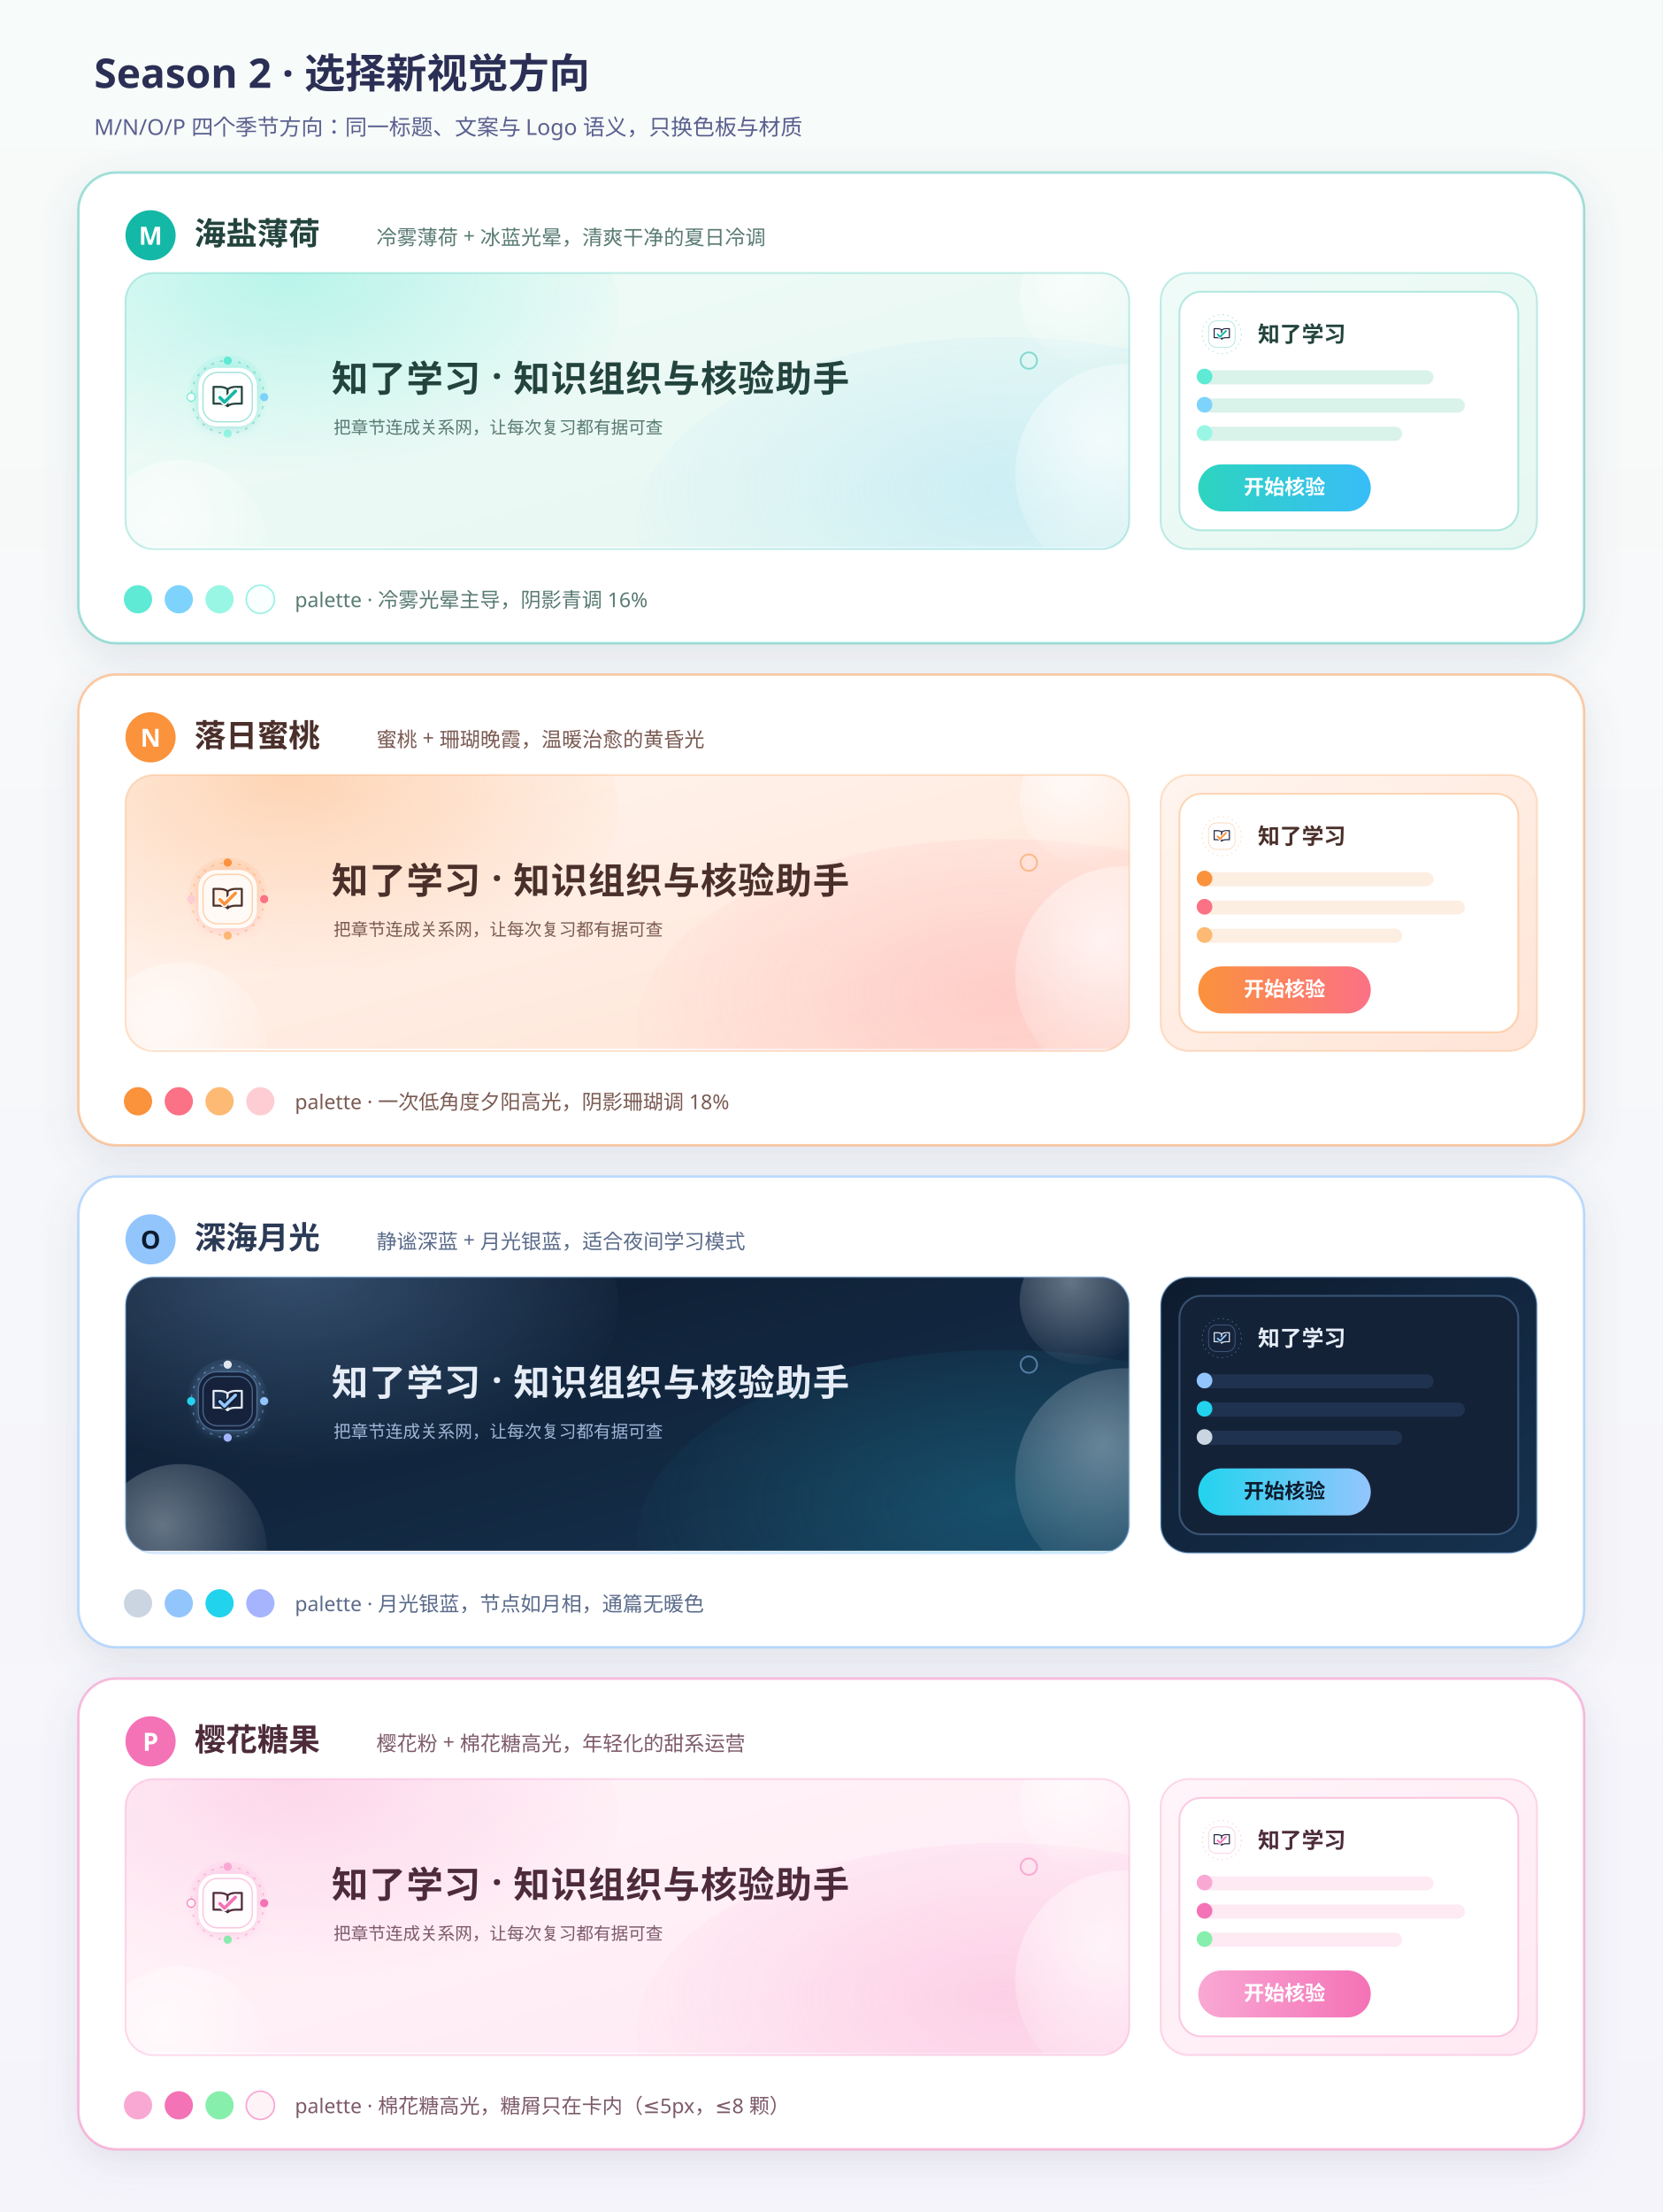
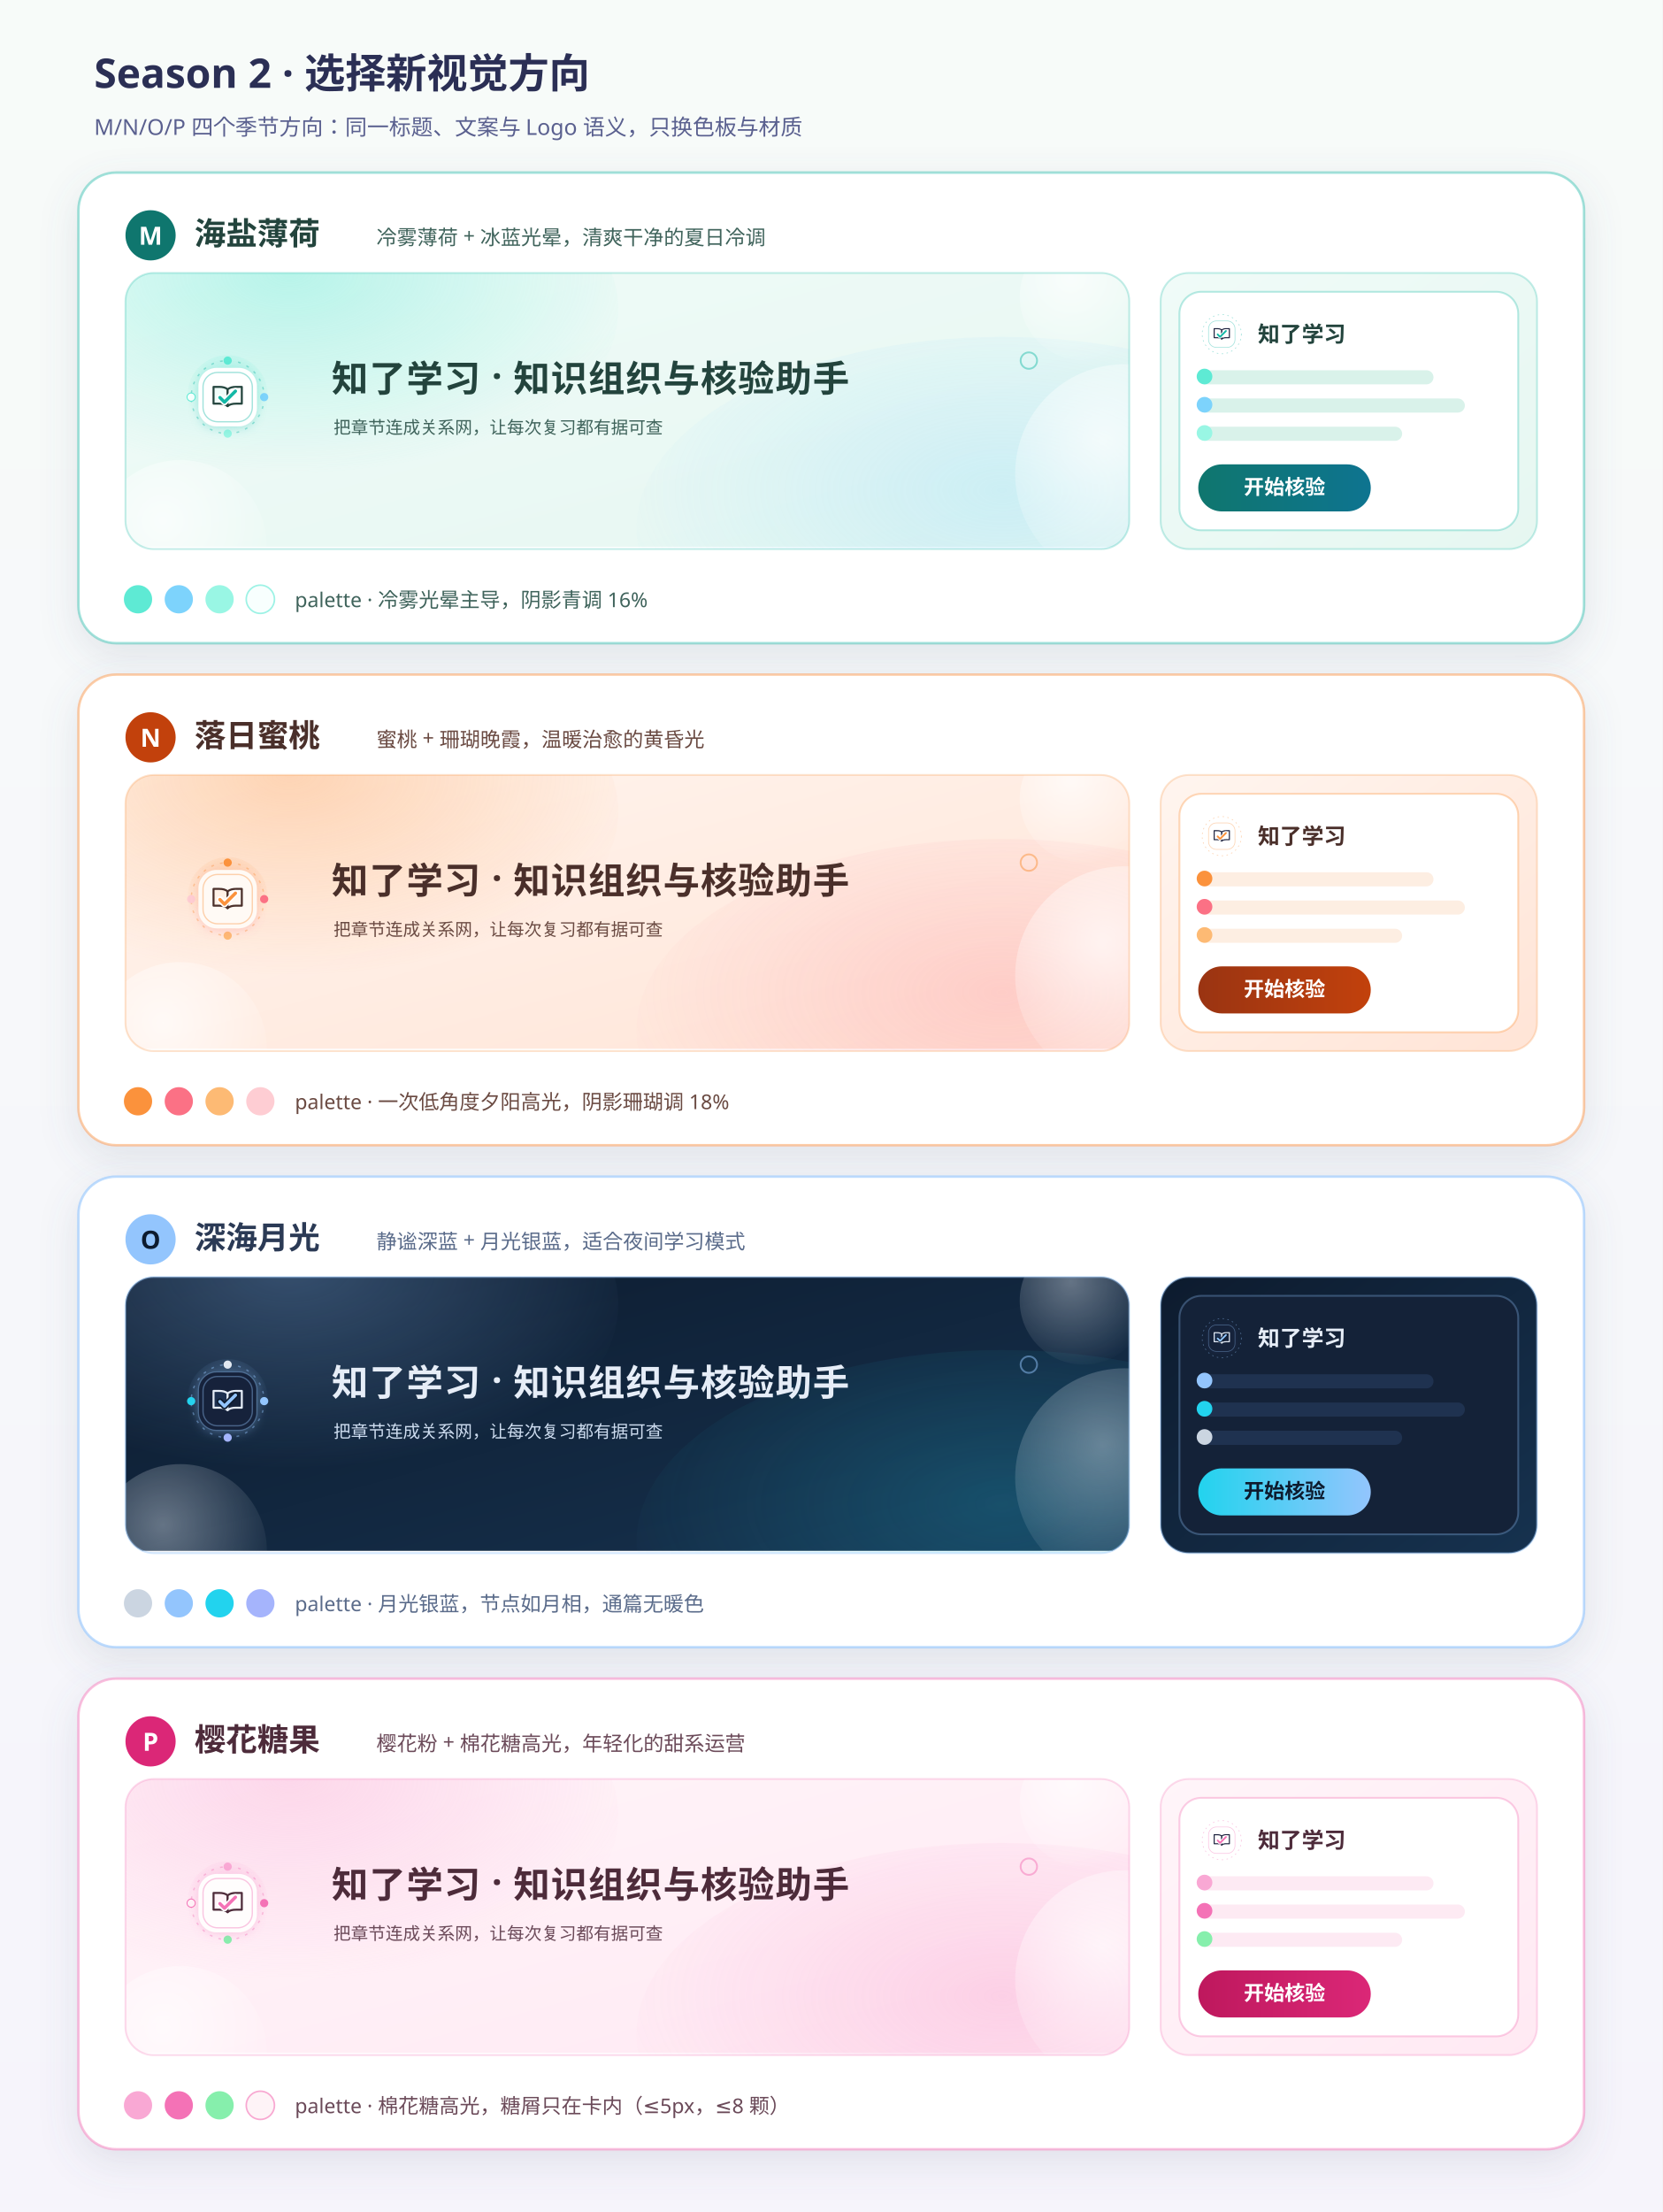
<svg xmlns="http://www.w3.org/2000/svg" viewBox="0 0 1060 1410" width="1060" height="1410" role="img" aria-labelledby="s2Title">
  <defs>
    <linearGradient id="pageGrad" x1="0" y1="0" x2="0" y2="1">
      <stop offset="0" stop-color="#f7fbf9" />
      <stop offset="1" stop-color="#f6f4fb" />
    </linearGradient>
    <linearGradient id="bgM" x1="0" y1="0" x2="1" y2="1">
      <stop offset="0" stop-color="#f0fbf8" />
      <stop offset="1" stop-color="#e6f7f1" />
    </linearGradient>
    <linearGradient id="bgN" x1="0" y1="0" x2="1" y2="1">
      <stop offset="0" stop-color="#fff5ef" />
      <stop offset="1" stop-color="#ffe4d6" />
    </linearGradient>
    <linearGradient id="bgO" x1="0" y1="0" x2="1" y2="1">
      <stop offset="0" stop-color="#0d1b2e" />
      <stop offset="1" stop-color="#16324f" />
    </linearGradient>
    <linearGradient id="bgP" x1="0" y1="0" x2="1" y2="1">
      <stop offset="0" stop-color="#fff5f9" />
      <stop offset="1" stop-color="#ffe9f3" />
    </linearGradient>
    <radialGradient id="haloM1" cx="0.5" cy="0.4" r="0.55">
      <stop offset="0" stop-color="#5eead4" stop-opacity="0.38" />
      <stop offset="1" stop-color="#5eead4" stop-opacity="0" />
    </radialGradient>
    <radialGradient id="haloM2" cx="0.5" cy="0.4" r="0.55">
      <stop offset="0" stop-color="#7dd3fc" stop-opacity="0.26" />
      <stop offset="1" stop-color="#7dd3fc" stop-opacity="0" />
    </radialGradient>
    <radialGradient id="haloN1" cx="0.5" cy="0.4" r="0.55">
      <stop offset="0" stop-color="#fb923c" stop-opacity="0.32" />
      <stop offset="1" stop-color="#fb923c" stop-opacity="0" />
    </radialGradient>
    <radialGradient id="haloN2" cx="0.5" cy="0.4" r="0.55">
      <stop offset="0" stop-color="#fb7185" stop-opacity="0.22" />
      <stop offset="1" stop-color="#fb7185" stop-opacity="0" />
    </radialGradient>
    <radialGradient id="haloO1" cx="0.5" cy="0.4" r="0.55">
      <stop offset="0" stop-color="#93c5fd" stop-opacity="0.3" />
      <stop offset="1" stop-color="#93c5fd" stop-opacity="0" />
    </radialGradient>
    <radialGradient id="haloO2" cx="0.5" cy="0.4" r="0.55">
      <stop offset="0" stop-color="#22d3ee" stop-opacity="0.2" />
      <stop offset="1" stop-color="#22d3ee" stop-opacity="0" />
    </radialGradient>
    <radialGradient id="haloP1" cx="0.5" cy="0.4" r="0.55">
      <stop offset="0" stop-color="#f9a8d4" stop-opacity="0.38" />
      <stop offset="1" stop-color="#f9a8d4" stop-opacity="0" />
    </radialGradient>
    <radialGradient id="haloP2" cx="0.5" cy="0.4" r="0.55">
      <stop offset="0" stop-color="#f472b6" stop-opacity="0.22" />
      <stop offset="1" stop-color="#f472b6" stop-opacity="0" />
    </radialGradient>
    <radialGradient id="bubLight" cx="0.4" cy="0.35" r="0.7">
      <stop offset="0" stop-color="#ffffff" stop-opacity="0.7" />
      <stop offset="1" stop-color="#ffffff" stop-opacity="0" />
    </radialGradient>
    <radialGradient id="bubSilver" cx="0.4" cy="0.35" r="0.7">
      <stop offset="0" stop-color="#e2e8f0" stop-opacity="0.4" />
      <stop offset="1" stop-color="#e2e8f0" stop-opacity="0" />
    </radialGradient>
    <linearGradient id="ctaM" x1="0" y1="0" x2="1" y2="0">
-       <stop offset="0" stop-color="#2dd4bf" />
-       <stop offset="1" stop-color="#38bdf8" />
+       <stop offset="0" stop-color="#0f766e" />
+       <stop offset="1" stop-color="#0e7490" />
    </linearGradient>
    <linearGradient id="ctaN" x1="0" y1="0" x2="1" y2="0">
-       <stop offset="0" stop-color="#fb923c" />
-       <stop offset="1" stop-color="#fb7185" />
+       <stop offset="0" stop-color="#9a3412" />
+       <stop offset="1" stop-color="#c2410c" />
    </linearGradient>
    <linearGradient id="ctaO" x1="0" y1="0" x2="1" y2="0">
      <stop offset="0" stop-color="#22d3ee" />
      <stop offset="1" stop-color="#93c5fd" />
    </linearGradient>
    <linearGradient id="ctaP" x1="0" y1="0" x2="1" y2="0">
-       <stop offset="0" stop-color="#f9a8d4" />
-       <stop offset="1" stop-color="#f472b6" />
+       <stop offset="0" stop-color="#be185d" />
+       <stop offset="1" stop-color="#db2777" />
    </linearGradient>
    <filter id="liftM" x="-40%" y="-40%" width="180%" height="180%">
      <feDropShadow dx="0" dy="3" stdDeviation="5" flood-color="#14b8a6" flood-opacity="0.22" />
    </filter>
    <filter id="liftN" x="-40%" y="-40%" width="180%" height="180%">
      <feDropShadow dx="0" dy="3" stdDeviation="5" flood-color="#fb7185" flood-opacity="0.22" />
    </filter>
    <filter id="liftO" x="-40%" y="-40%" width="180%" height="180%">
      <feDropShadow dx="0" dy="3" stdDeviation="5" flood-color="#93c5fd" flood-opacity="0.3" />
    </filter>
    <filter id="liftP" x="-40%" y="-40%" width="180%" height="180%">
      <feDropShadow dx="0" dy="3" stdDeviation="5" flood-color="#f472b6" flood-opacity="0.22" />
    </filter>
    <filter id="panelLift" x="-20%" y="-20%" width="140%" height="150%">
      <feDropShadow dx="0" dy="8" stdDeviation="12" flood-color="#64748b" flood-opacity="0.16" />
    </filter>
    <clipPath id="clipTM">
      <rect x="80" y="174" width="640" height="176" rx="18" />
    </clipPath>
    <clipPath id="clipPM">
      <rect x="740" y="174" width="240" height="176" rx="18" />
    </clipPath>
    <clipPath id="clipTN">
      <rect x="80" y="494" width="640" height="176" rx="18" />
    </clipPath>
    <clipPath id="clipPN">
      <rect x="740" y="494" width="240" height="176" rx="18" />
    </clipPath>
    <clipPath id="clipTO">
      <rect x="80" y="814" width="640" height="176" rx="18" />
    </clipPath>
    <clipPath id="clipPO">
      <rect x="740" y="814" width="240" height="176" rx="18" />
    </clipPath>
    <clipPath id="clipTP">
      <rect x="80" y="1134" width="640" height="176" rx="18" />
    </clipPath>
    <clipPath id="clipPP">
      <rect x="740" y="1134" width="240" height="176" rx="18" />
    </clipPath>
    <symbol id="logoBase" viewBox="0 0 96 96">
      <circle cx="48" cy="48" r="40" fill="none" stroke="currentColor" stroke-opacity="0.4" stroke-width="1.5" stroke-dasharray="3 7" />
      <rect x="16" y="16" width="64" height="64" rx="20" fill="#ffffff" />
      <rect x="21" y="21" width="54" height="54" rx="16" fill="none" stroke="currentColor" stroke-opacity="0.4" stroke-width="1.4" />
      <path d="M48 39.5c-2.5-2-5.4-2.7-9.2-2.7h-6.3v18.4h6.3c3.8 0 6.7.7 9.2 2.7z" fill="#ffffff" stroke="#1f2440" stroke-width="2.2" stroke-linejoin="round" />
      <path d="M48 39.5c2.5-2 5.4-2.7 9.2-2.7h6.3v18.4H57c-3.8 0-6.7.7-9.2 2.7z" fill="#ffffff" stroke="#1f2440" stroke-width="2.2" stroke-linejoin="round" />
      <path d="M39.5 48.5l5 5 12-12" fill="none" stroke="#ffffff" stroke-width="7" stroke-linecap="round" stroke-linejoin="round" />
      <path d="M39.5 48.5l5 5 12-12" fill="none" stroke="currentColor" stroke-width="3.6" stroke-linecap="round" stroke-linejoin="round" />
    </symbol>
    <symbol id="logoBaseDark" viewBox="0 0 96 96">
      <circle cx="48" cy="48" r="40" fill="none" stroke="currentColor" stroke-opacity="0.45" stroke-width="1.5" stroke-dasharray="3 7" />
      <rect x="16" y="16" width="64" height="64" rx="20" fill="#16233b" />
      <rect x="21" y="21" width="54" height="54" rx="16" fill="none" stroke="currentColor" stroke-opacity="0.4" stroke-width="1.4" />
      <path d="M48 39.5c-2.5-2-5.4-2.7-9.2-2.7h-6.3v18.4h6.3c3.8 0 6.7.7 9.2 2.7z" fill="#1d3050" stroke="#e6edf7" stroke-width="2.2" stroke-linejoin="round" />
      <path d="M48 39.5c2.5-2 5.4-2.7 9.2-2.7h6.3v18.4H57c-3.8 0-6.7.7-9.2 2.7z" fill="#16233b" stroke="#e6edf7" stroke-width="2.2" stroke-linejoin="round" />
      <path d="M39.5 48.5l5 5 12-12" fill="none" stroke="#0d1b2e" stroke-width="7" stroke-linecap="round" stroke-linejoin="round" />
      <path d="M39.5 48.5l5 5 12-12" fill="none" stroke="currentColor" stroke-width="3.6" stroke-linecap="round" stroke-linejoin="round" />
    </symbol>
  </defs>
  <rect width="1060" height="1410" fill="url(#pageGrad)" />
  <text x="60" y="56" font-family="PingFang SC, Microsoft YaHei, Noto Sans SC, sans-serif" font-size="26" font-weight="600" fill="#2b2f55">Season 2 · 选择新视觉方向</text>
  <text x="60" y="86" font-family="PingFang SC, Microsoft YaHei, Noto Sans SC, sans-serif" font-size="14" fill="#5a608f">M/N/O/P 四个季节方向：同一标题、文案与 Logo 语义，只换色板与材质</text>
  <g data-style-id="M">
    <rect x="50" y="110" width="960" height="300" rx="24" fill="#ffffff" stroke="#14b8a6" stroke-opacity="0.4" stroke-width="1.6" filter="url(#panelLift)" />
-     <circle cx="96" cy="150" r="16" fill="#14b8a6" />
+     <circle cx="96" cy="150" r="16" fill="#0f766e" />
    <text x="96" y="156" text-anchor="middle" font-family="PingFang SC, Microsoft YaHei, Noto Sans SC, sans-serif" font-size="16" font-weight="600" fill="#ffffff">M</text>
    <text x="124" y="156" font-family="PingFang SC, Microsoft YaHei, Noto Sans SC, sans-serif" font-size="20" font-weight="600" fill="#23443d">海盐薄荷</text>
-     <text x="240" y="156" font-family="PingFang SC, Microsoft YaHei, Noto Sans SC, sans-serif" font-size="13" fill="#587a72">冷雾薄荷 + 冰蓝光晕，清爽干净的夏日冷调</text>
+     <text x="240" y="156" font-family="PingFang SC, Microsoft YaHei, Noto Sans SC, sans-serif" font-size="13" fill="#3f635b">冷雾薄荷 + 冰蓝光晕，清爽干净的夏日冷调</text>
    <g data-role="banner-thumb" clip-path="url(#clipTM)">
      <g transform="translate(80 174) scale(0.5818)">
        <rect width="1100" height="300" fill="url(#bgM)" />
        <ellipse cx="180" cy="40" rx="360" ry="200" fill="url(#haloM1)" />
        <ellipse cx="960" cy="280" rx="400" ry="210" fill="url(#haloM2)" />
        <circle cx="60" cy="300" r="95" fill="url(#bubLight)" />
        <circle cx="1095" cy="220" r="120" fill="url(#bubLight)" />
        <circle cx="1050" cy="26" r="70" fill="url(#bubLight)" />
        <circle cx="990" cy="96" r="9" fill="none" stroke="#14b8a6" stroke-opacity="0.45" stroke-width="2" />
        <g transform="translate(64 88)">
          <circle cx="48" cy="46" r="44" fill="url(#haloM1)" />
          <circle cx="48" cy="48" r="40" fill="none" stroke="#14b8a6" stroke-opacity="0.4" stroke-width="1.5" stroke-dasharray="3 7" />
          <circle cx="48" cy="8" r="4.5" fill="#5eead4" />
          <circle cx="88" cy="48" r="4.5" fill="#7dd3fc" />
          <circle cx="48" cy="88" r="4.5" fill="#99f6e4" />
          <circle cx="8" cy="48" r="4.5" fill="#f8fffe" stroke="#5eead4" stroke-width="1" />
          <rect x="16" y="16" width="64" height="64" rx="20" fill="#ffffff" filter="url(#liftM)" />
          <rect x="21" y="21" width="54" height="54" rx="16" fill="none" stroke="#14b8a6" stroke-opacity="0.4" stroke-width="1.4" />
          <path d="M48 39.5c-2.5-2-5.4-2.7-9.2-2.7h-6.3v18.4h6.3c3.8 0 6.7.7 9.2 2.7z" fill="#f0fdfa" stroke="#23443d" stroke-width="2.2" stroke-linejoin="round" />
          <path d="M48 39.5c2.5-2 5.4-2.7 9.2-2.7h6.3v18.4H57c-3.8 0-6.7.7-9.2 2.7z" fill="#ffffff" stroke="#23443d" stroke-width="2.2" stroke-linejoin="round" />
          <path d="M39.5 48.5l5 5 12-12" fill="none" stroke="#ffffff" stroke-width="7" stroke-linecap="round" stroke-linejoin="round" />
          <path d="M39.5 48.5l5 5 12-12" fill="none" stroke="#14b8a6" stroke-width="3.6" stroke-linecap="round" stroke-linejoin="round" />
        </g>
        <text x="226" y="130" font-family="PingFang SC, Microsoft YaHei, Noto Sans SC, sans-serif" font-size="40" font-weight="600" fill="#23443d" letter-spacing="1">知了学习 · 知识组织与核验助手</text>
-         <text x="228" y="176" font-family="PingFang SC, Microsoft YaHei, Noto Sans SC, sans-serif" font-size="19" fill="#587a72">把章节连成关系网，让每次复习都有据可查</text>
+         <text x="228" y="176" font-family="PingFang SC, Microsoft YaHei, Noto Sans SC, sans-serif" font-size="19" fill="#3f635b">把章节连成关系网，让每次复习都有据可查</text>
      </g>
    </g>
    <rect x="80" y="174" width="640" height="176" rx="18" fill="none" stroke="#14b8a6" stroke-opacity="0.25" stroke-width="1.2" />
    <g data-role="popup-crop" clip-path="url(#clipPM)">
      <rect x="740" y="174" width="240" height="176" fill="url(#bgM)" />
      <rect x="752" y="186" width="216" height="152" rx="14" fill="#ffffff" stroke="#14b8a6" stroke-opacity="0.3" stroke-width="1.2" />
      <use href="#logoBase" x="764" y="198" width="30" height="30" color="#14b8a6" />
      <text x="802" y="218" font-family="PingFang SC, Microsoft YaHei, Noto Sans SC, sans-serif" font-size="14" font-weight="600" fill="#23443d">知了学习</text>
      <rect x="764" y="236" width="150" height="9" rx="4.5" fill="#d9f2ea" />
      <circle cx="768" cy="240" r="5" fill="#5eead4" />
      <rect x="764" y="254" width="170" height="9" rx="4.5" fill="#d9f2ea" />
      <circle cx="768" cy="258" r="5" fill="#7dd3fc" />
      <rect x="764" y="272" width="130" height="9" rx="4.5" fill="#d9f2ea" />
      <circle cx="768" cy="276" r="5" fill="#99f6e4" />
      <rect x="764" y="296" width="110" height="30" rx="15" fill="url(#ctaM)" />
      <text x="819" y="315" text-anchor="middle" font-family="PingFang SC, Microsoft YaHei, Noto Sans SC, sans-serif" font-size="13" font-weight="600" fill="#ffffff">开始核验</text>
    </g>
    <rect x="740" y="174" width="240" height="176" rx="18" fill="none" stroke="#14b8a6" stroke-opacity="0.25" stroke-width="1.2" />
    <g>
      <circle cx="88" cy="382" r="9" fill="#5eead4" />
      <circle cx="114" cy="382" r="9" fill="#7dd3fc" />
      <circle cx="140" cy="382" r="9" fill="#99f6e4" />
      <circle cx="166" cy="382" r="9" fill="#f8fffe" stroke="#5eead4" stroke-opacity="0.6" stroke-width="1" />
-       <text x="188" y="387" font-family="PingFang SC, Microsoft YaHei, Noto Sans SC, sans-serif" font-size="13" fill="#587a72">palette · 冷雾光晕主导，阴影青调 16%</text>
+       <text x="188" y="387" font-family="PingFang SC, Microsoft YaHei, Noto Sans SC, sans-serif" font-size="13" fill="#3f635b">palette · 冷雾光晕主导，阴影青调 16%</text>
    </g>
  </g>
  <g data-style-id="N">
    <rect x="50" y="430" width="960" height="300" rx="24" fill="#ffffff" stroke="#fb923c" stroke-opacity="0.45" stroke-width="1.6" filter="url(#panelLift)" />
-     <circle cx="96" cy="470" r="16" fill="#fb923c" />
+     <circle cx="96" cy="470" r="16" fill="#c2410c" />
    <text x="96" y="476" text-anchor="middle" font-family="PingFang SC, Microsoft YaHei, Noto Sans SC, sans-serif" font-size="16" font-weight="600" fill="#ffffff">N</text>
    <text x="124" y="476" font-family="PingFang SC, Microsoft YaHei, Noto Sans SC, sans-serif" font-size="20" font-weight="600" fill="#4a2f2a">落日蜜桃</text>
-     <text x="240" y="476" font-family="PingFang SC, Microsoft YaHei, Noto Sans SC, sans-serif" font-size="13" fill="#7a5a52">蜜桃 + 珊瑚晚霞，温暖治愈的黄昏光</text>
+     <text x="240" y="476" font-family="PingFang SC, Microsoft YaHei, Noto Sans SC, sans-serif" font-size="13" fill="#6a4a42">蜜桃 + 珊瑚晚霞，温暖治愈的黄昏光</text>
    <g data-role="banner-thumb" clip-path="url(#clipTN)">
      <g transform="translate(80 494) scale(0.5818)">
        <rect width="1100" height="300" fill="url(#bgN)" />
        <ellipse cx="180" cy="40" rx="360" ry="200" fill="url(#haloN1)" />
        <ellipse cx="960" cy="280" rx="400" ry="210" fill="url(#haloN2)" />
        <circle cx="60" cy="300" r="95" fill="url(#bubLight)" />
        <circle cx="1095" cy="220" r="120" fill="url(#bubLight)" />
        <circle cx="1050" cy="26" r="70" fill="url(#bubLight)" />
        <circle cx="990" cy="96" r="9" fill="none" stroke="#fb923c" stroke-opacity="0.5" stroke-width="2" />
        <g transform="translate(64 88)">
          <circle cx="48" cy="46" r="44" fill="url(#haloN1)" />
          <circle cx="48" cy="48" r="40" fill="none" stroke="#fb923c" stroke-opacity="0.4" stroke-width="1.5" stroke-dasharray="3 7" />
          <circle cx="48" cy="8" r="4.5" fill="#fb923c" />
          <circle cx="88" cy="48" r="4.5" fill="#fb7185" />
          <circle cx="48" cy="88" r="4.5" fill="#fdba74" />
          <circle cx="8" cy="48" r="4.5" fill="#fecdd3" />
          <rect x="16" y="16" width="64" height="64" rx="20" fill="#fffaf5" filter="url(#liftN)" />
          <rect x="21" y="21" width="54" height="54" rx="16" fill="none" stroke="#fb923c" stroke-opacity="0.4" stroke-width="1.4" />
          <path d="M48 39.5c-2.5-2-5.4-2.7-9.2-2.7h-6.3v18.4h6.3c3.8 0 6.7.7 9.2 2.7z" fill="#fff1e6" stroke="#4a2f2a" stroke-width="2.2" stroke-linejoin="round" />
          <path d="M48 39.5c2.5-2 5.4-2.7 9.2-2.7h6.3v18.4H57c-3.8 0-6.7.7-9.2 2.7z" fill="#fffaf5" stroke="#4a2f2a" stroke-width="2.2" stroke-linejoin="round" />
          <path d="M39.5 48.5l5 5 12-12" fill="none" stroke="#ffffff" stroke-width="7" stroke-linecap="round" stroke-linejoin="round" />
          <path d="M39.5 48.5l5 5 12-12" fill="none" stroke="#fb923c" stroke-width="3.6" stroke-linecap="round" stroke-linejoin="round" />
        </g>
        <text x="226" y="130" font-family="PingFang SC, Microsoft YaHei, Noto Sans SC, sans-serif" font-size="40" font-weight="600" fill="#4a2f2a" letter-spacing="1">知了学习 · 知识组织与核验助手</text>
-         <text x="228" y="176" font-family="PingFang SC, Microsoft YaHei, Noto Sans SC, sans-serif" font-size="19" fill="#7a5a52">把章节连成关系网，让每次复习都有据可查</text>
+         <text x="228" y="176" font-family="PingFang SC, Microsoft YaHei, Noto Sans SC, sans-serif" font-size="19" fill="#6a4a42">把章节连成关系网，让每次复习都有据可查</text>
      </g>
    </g>
    <rect x="80" y="494" width="640" height="176" rx="18" fill="none" stroke="#fb923c" stroke-opacity="0.25" stroke-width="1.2" />
    <g data-role="popup-crop" clip-path="url(#clipPN)">
      <rect x="740" y="494" width="240" height="176" fill="url(#bgN)" />
      <rect x="752" y="506" width="216" height="152" rx="14" fill="#ffffff" stroke="#fb923c" stroke-opacity="0.35" stroke-width="1.2" />
      <use href="#logoBase" x="764" y="518" width="30" height="30" color="#fb923c" />
      <text x="802" y="538" font-family="PingFang SC, Microsoft YaHei, Noto Sans SC, sans-serif" font-size="14" font-weight="600" fill="#4a2f2a">知了学习</text>
      <rect x="764" y="556" width="150" height="9" rx="4.5" fill="#fdeee2" />
      <circle cx="768" cy="560" r="5" fill="#fb923c" />
      <rect x="764" y="574" width="170" height="9" rx="4.5" fill="#fdeee2" />
      <circle cx="768" cy="578" r="5" fill="#fb7185" />
      <rect x="764" y="592" width="130" height="9" rx="4.5" fill="#fdeee2" />
      <circle cx="768" cy="596" r="5" fill="#fdba74" />
      <rect x="764" y="616" width="110" height="30" rx="15" fill="url(#ctaN)" />
      <text x="819" y="635" text-anchor="middle" font-family="PingFang SC, Microsoft YaHei, Noto Sans SC, sans-serif" font-size="13" font-weight="600" fill="#ffffff">开始核验</text>
    </g>
    <rect x="740" y="494" width="240" height="176" rx="18" fill="none" stroke="#fb923c" stroke-opacity="0.25" stroke-width="1.2" />
    <g>
      <circle cx="88" cy="702" r="9" fill="#fb923c" />
      <circle cx="114" cy="702" r="9" fill="#fb7185" />
      <circle cx="140" cy="702" r="9" fill="#fdba74" />
      <circle cx="166" cy="702" r="9" fill="#fecdd3" />
-       <text x="188" y="707" font-family="PingFang SC, Microsoft YaHei, Noto Sans SC, sans-serif" font-size="13" fill="#7a5a52">palette · 一次低角度夕阳高光，阴影珊瑚调 18%</text>
+       <text x="188" y="707" font-family="PingFang SC, Microsoft YaHei, Noto Sans SC, sans-serif" font-size="13" fill="#6a4a42">palette · 一次低角度夕阳高光，阴影珊瑚调 18%</text>
    </g>
  </g>
  <g data-style-id="O">
    <rect x="50" y="750" width="960" height="300" rx="24" fill="#ffffff" stroke="#93c5fd" stroke-opacity="0.6" stroke-width="1.6" filter="url(#panelLift)" />
    <circle cx="96" cy="790" r="16" fill="#93c5fd" />
    <text x="96" y="796" text-anchor="middle" font-family="PingFang SC, Microsoft YaHei, Noto Sans SC, sans-serif" font-size="16" font-weight="600" fill="#0d1b2e">O</text>
    <text x="124" y="796" font-family="PingFang SC, Microsoft YaHei, Noto Sans SC, sans-serif" font-size="20" font-weight="600" fill="#2b3a55">深海月光</text>
    <text x="240" y="796" font-family="PingFang SC, Microsoft YaHei, Noto Sans SC, sans-serif" font-size="13" fill="#5a6b8a">静谧深蓝 + 月光银蓝，适合夜间学习模式</text>
    <g data-role="banner-thumb" clip-path="url(#clipTO)">
      <g transform="translate(80 814) scale(0.5818)">
        <rect width="1100" height="300" fill="url(#bgO)" />
        <ellipse cx="180" cy="30" rx="360" ry="200" fill="url(#haloO1)" />
        <ellipse cx="960" cy="290" rx="400" ry="210" fill="url(#haloO2)" />
        <circle cx="60" cy="300" r="95" fill="url(#bubSilver)" />
        <circle cx="1095" cy="220" r="120" fill="url(#bubSilver)" />
        <circle cx="1050" cy="26" r="70" fill="url(#bubSilver)" />
        <circle cx="990" cy="96" r="9" fill="none" stroke="#93c5fd" stroke-opacity="0.5" stroke-width="2" />
        <g transform="translate(64 88)">
          <circle cx="48" cy="46" r="44" fill="url(#haloO1)" />
          <circle cx="48" cy="48" r="40" fill="none" stroke="#93c5fd" stroke-opacity="0.45" stroke-width="1.5" stroke-dasharray="3 7" />
          <circle cx="48" cy="8" r="4.5" fill="#e2e8f0" />
          <circle cx="88" cy="48" r="4.5" fill="#93c5fd" />
          <circle cx="48" cy="88" r="4.5" fill="#a5b4fc" />
          <circle cx="8" cy="48" r="4.5" fill="#22d3ee" />
          <rect x="16" y="16" width="64" height="64" rx="20" fill="#16233b" stroke="#93c5fd" stroke-opacity="0.35" stroke-width="1.2" filter="url(#liftO)" />
          <rect x="21" y="21" width="54" height="54" rx="16" fill="none" stroke="#93c5fd" stroke-opacity="0.4" stroke-width="1.4" />
          <path d="M48 39.5c-2.5-2-5.4-2.7-9.2-2.7h-6.3v18.4h6.3c3.8 0 6.7.7 9.2 2.7z" fill="#1d3050" stroke="#e6edf7" stroke-width="2.2" stroke-linejoin="round" />
          <path d="M48 39.5c2.5-2 5.4-2.7 9.2-2.7h6.3v18.4H57c-3.8 0-6.7.7-9.2 2.7z" fill="#16233b" stroke="#e6edf7" stroke-width="2.2" stroke-linejoin="round" />
          <path d="M39.5 48.5l5 5 12-12" fill="none" stroke="#0d1b2e" stroke-width="7" stroke-linecap="round" stroke-linejoin="round" />
          <path d="M39.5 48.5l5 5 12-12" fill="none" stroke="#93c5fd" stroke-width="3.6" stroke-linecap="round" stroke-linejoin="round" />
        </g>
        <text x="226" y="130" font-family="PingFang SC, Microsoft YaHei, Noto Sans SC, sans-serif" font-size="40" font-weight="600" fill="#e6edf7" letter-spacing="1">知了学习 · 知识组织与核验助手</text>
-         <text x="228" y="176" font-family="PingFang SC, Microsoft YaHei, Noto Sans SC, sans-serif" font-size="19" fill="#9fb6d6">把章节连成关系网，让每次复习都有据可查</text>
+         <text x="228" y="176" font-family="PingFang SC, Microsoft YaHei, Noto Sans SC, sans-serif" font-size="19" fill="#ceddf0">把章节连成关系网，让每次复习都有据可查</text>
      </g>
    </g>
    <rect x="80" y="814" width="640" height="176" rx="18" fill="none" stroke="#93c5fd" stroke-opacity="0.4" stroke-width="1.2" />
    <g data-role="popup-crop" clip-path="url(#clipPO)">
      <rect x="740" y="814" width="240" height="176" fill="url(#bgO)" />
      <rect x="752" y="826" width="216" height="152" rx="14" fill="#142238" stroke="#93c5fd" stroke-opacity="0.3" stroke-width="1.2" />
      <use href="#logoBaseDark" x="764" y="838" width="30" height="30" color="#93c5fd" />
      <text x="802" y="858" font-family="PingFang SC, Microsoft YaHei, Noto Sans SC, sans-serif" font-size="14" font-weight="600" fill="#e6edf7">知了学习</text>
      <rect x="764" y="876" width="150" height="9" rx="4.5" fill="#1f3250" />
      <circle cx="768" cy="880" r="5" fill="#93c5fd" />
      <rect x="764" y="894" width="170" height="9" rx="4.5" fill="#1f3250" />
      <circle cx="768" cy="898" r="5" fill="#22d3ee" />
      <rect x="764" y="912" width="130" height="9" rx="4.5" fill="#1f3250" />
      <circle cx="768" cy="916" r="5" fill="#cbd5e1" />
      <rect x="764" y="936" width="110" height="30" rx="15" fill="url(#ctaO)" />
      <text x="819" y="955" text-anchor="middle" font-family="PingFang SC, Microsoft YaHei, Noto Sans SC, sans-serif" font-size="13" font-weight="600" fill="#0d1b2e">开始核验</text>
    </g>
    <rect x="740" y="814" width="240" height="176" rx="18" fill="none" stroke="#93c5fd" stroke-opacity="0.4" stroke-width="1.2" />
    <g>
      <circle cx="88" cy="1022" r="9" fill="#cbd5e1" />
      <circle cx="114" cy="1022" r="9" fill="#93c5fd" />
      <circle cx="140" cy="1022" r="9" fill="#22d3ee" />
      <circle cx="166" cy="1022" r="9" fill="#a5b4fc" />
      <text x="188" y="1027" font-family="PingFang SC, Microsoft YaHei, Noto Sans SC, sans-serif" font-size="13" fill="#5a6b8a">palette · 月光银蓝，节点如月相，通篇无暖色</text>
    </g>
  </g>
  <g data-style-id="P">
    <rect x="50" y="1070" width="960" height="300" rx="24" fill="#ffffff" stroke="#f472b6" stroke-opacity="0.45" stroke-width="1.6" filter="url(#panelLift)" />
-     <circle cx="96" cy="1110" r="16" fill="#f472b6" />
+     <circle cx="96" cy="1110" r="16" fill="#db2777" />
    <text x="96" y="1116" text-anchor="middle" font-family="PingFang SC, Microsoft YaHei, Noto Sans SC, sans-serif" font-size="16" font-weight="600" fill="#ffffff">P</text>
    <text x="124" y="1116" font-family="PingFang SC, Microsoft YaHei, Noto Sans SC, sans-serif" font-size="20" font-weight="600" fill="#4d2b3a">樱花糖果</text>
-     <text x="240" y="1116" font-family="PingFang SC, Microsoft YaHei, Noto Sans SC, sans-serif" font-size="13" fill="#7d5a6a">樱花粉 + 棉花糖高光，年轻化的甜系运营</text>
+     <text x="240" y="1116" font-family="PingFang SC, Microsoft YaHei, Noto Sans SC, sans-serif" font-size="13" fill="#6b4a59">樱花粉 + 棉花糖高光，年轻化的甜系运营</text>
    <g data-role="banner-thumb" clip-path="url(#clipTP)">
      <g transform="translate(80 1134) scale(0.5818)">
        <rect width="1100" height="300" fill="url(#bgP)" />
        <ellipse cx="180" cy="40" rx="360" ry="200" fill="url(#haloP1)" />
        <ellipse cx="960" cy="280" rx="400" ry="210" fill="url(#haloP2)" />
        <circle cx="60" cy="300" r="95" fill="url(#bubLight)" />
        <circle cx="1095" cy="220" r="120" fill="url(#bubLight)" />
        <circle cx="1050" cy="26" r="70" fill="url(#bubLight)" />
        <circle cx="990" cy="96" r="9" fill="none" stroke="#f472b6" stroke-opacity="0.5" stroke-width="2" />
        <g transform="translate(64 88)">
          <circle cx="48" cy="46" r="44" fill="url(#haloP1)" />
          <circle cx="48" cy="48" r="40" fill="none" stroke="#f472b6" stroke-opacity="0.4" stroke-width="1.5" stroke-dasharray="3 7" />
          <circle cx="48" cy="8" r="4.5" fill="#f9a8d4" />
          <circle cx="88" cy="48" r="4.5" fill="#f472b6" />
          <circle cx="48" cy="88" r="4.5" fill="#86efac" />
          <circle cx="8" cy="48" r="4.5" fill="#fef3f7" stroke="#f472b6" stroke-width="1" />
          <rect x="16" y="16" width="64" height="64" rx="20" fill="#fffdfd" filter="url(#liftP)" />
          <rect x="21" y="21" width="54" height="54" rx="16" fill="none" stroke="#f472b6" stroke-opacity="0.4" stroke-width="1.4" />
          <path d="M48 39.5c-2.5-2-5.4-2.7-9.2-2.7h-6.3v18.4h6.3c3.8 0 6.7.7 9.2 2.7z" fill="#fff3f8" stroke="#4d2b3a" stroke-width="2.2" stroke-linejoin="round" />
          <path d="M48 39.5c2.5-2 5.4-2.7 9.2-2.7h6.3v18.4H57c-3.8 0-6.7.7-9.2 2.7z" fill="#fffdfd" stroke="#4d2b3a" stroke-width="2.2" stroke-linejoin="round" />
          <path d="M39.5 48.5l5 5 12-12" fill="none" stroke="#ffffff" stroke-width="7" stroke-linecap="round" stroke-linejoin="round" />
          <path d="M39.5 48.5l5 5 12-12" fill="none" stroke="#f472b6" stroke-width="3.6" stroke-linecap="round" stroke-linejoin="round" />
        </g>
        <text x="226" y="130" font-family="PingFang SC, Microsoft YaHei, Noto Sans SC, sans-serif" font-size="40" font-weight="600" fill="#4d2b3a" letter-spacing="1">知了学习 · 知识组织与核验助手</text>
-         <text x="228" y="176" font-family="PingFang SC, Microsoft YaHei, Noto Sans SC, sans-serif" font-size="19" fill="#7d5a6a">把章节连成关系网，让每次复习都有据可查</text>
+         <text x="228" y="176" font-family="PingFang SC, Microsoft YaHei, Noto Sans SC, sans-serif" font-size="19" fill="#6b4a59">把章节连成关系网，让每次复习都有据可查</text>
      </g>
    </g>
    <rect x="80" y="1134" width="640" height="176" rx="18" fill="none" stroke="#f472b6" stroke-opacity="0.25" stroke-width="1.2" />
    <g data-role="popup-crop" clip-path="url(#clipPP)">
      <rect x="740" y="1134" width="240" height="176" fill="url(#bgP)" />
      <rect x="752" y="1146" width="216" height="152" rx="14" fill="#ffffff" stroke="#f472b6" stroke-opacity="0.35" stroke-width="1.2" />
      <use href="#logoBase" x="764" y="1158" width="30" height="30" color="#f472b6" />
      <text x="802" y="1178" font-family="PingFang SC, Microsoft YaHei, Noto Sans SC, sans-serif" font-size="14" font-weight="600" fill="#4d2b3a">知了学习</text>
      <rect x="764" y="1196" width="150" height="9" rx="4.5" fill="#fdeaf3" />
      <circle cx="768" cy="1200" r="5" fill="#f9a8d4" />
      <rect x="764" y="1214" width="170" height="9" rx="4.5" fill="#fdeaf3" />
      <circle cx="768" cy="1218" r="5" fill="#f472b6" />
      <rect x="764" y="1232" width="130" height="9" rx="4.5" fill="#fdeaf3" />
      <circle cx="768" cy="1236" r="5" fill="#86efac" />
      <rect x="764" y="1256" width="110" height="30" rx="15" fill="url(#ctaP)" />
      <text x="819" y="1275" text-anchor="middle" font-family="PingFang SC, Microsoft YaHei, Noto Sans SC, sans-serif" font-size="13" font-weight="600" fill="#ffffff">开始核验</text>
    </g>
    <rect x="740" y="1134" width="240" height="176" rx="18" fill="none" stroke="#f472b6" stroke-opacity="0.25" stroke-width="1.2" />
    <g>
      <circle cx="88" cy="1342" r="9" fill="#f9a8d4" />
      <circle cx="114" cy="1342" r="9" fill="#f472b6" />
      <circle cx="140" cy="1342" r="9" fill="#86efac" />
      <circle cx="166" cy="1342" r="9" fill="#fef3f7" stroke="#f472b6" stroke-opacity="0.6" stroke-width="1" />
-       <text x="188" y="1347" font-family="PingFang SC, Microsoft YaHei, Noto Sans SC, sans-serif" font-size="13" fill="#7d5a6a">palette · 棉花糖高光，糖屑只在卡内（≤5px，≤8 颗）</text>
+       <text x="188" y="1347" font-family="PingFang SC, Microsoft YaHei, Noto Sans SC, sans-serif" font-size="13" fill="#6b4a59">palette · 棉花糖高光，糖屑只在卡内（≤5px，≤8 颗）</text>
    </g>
  </g>
</svg>
